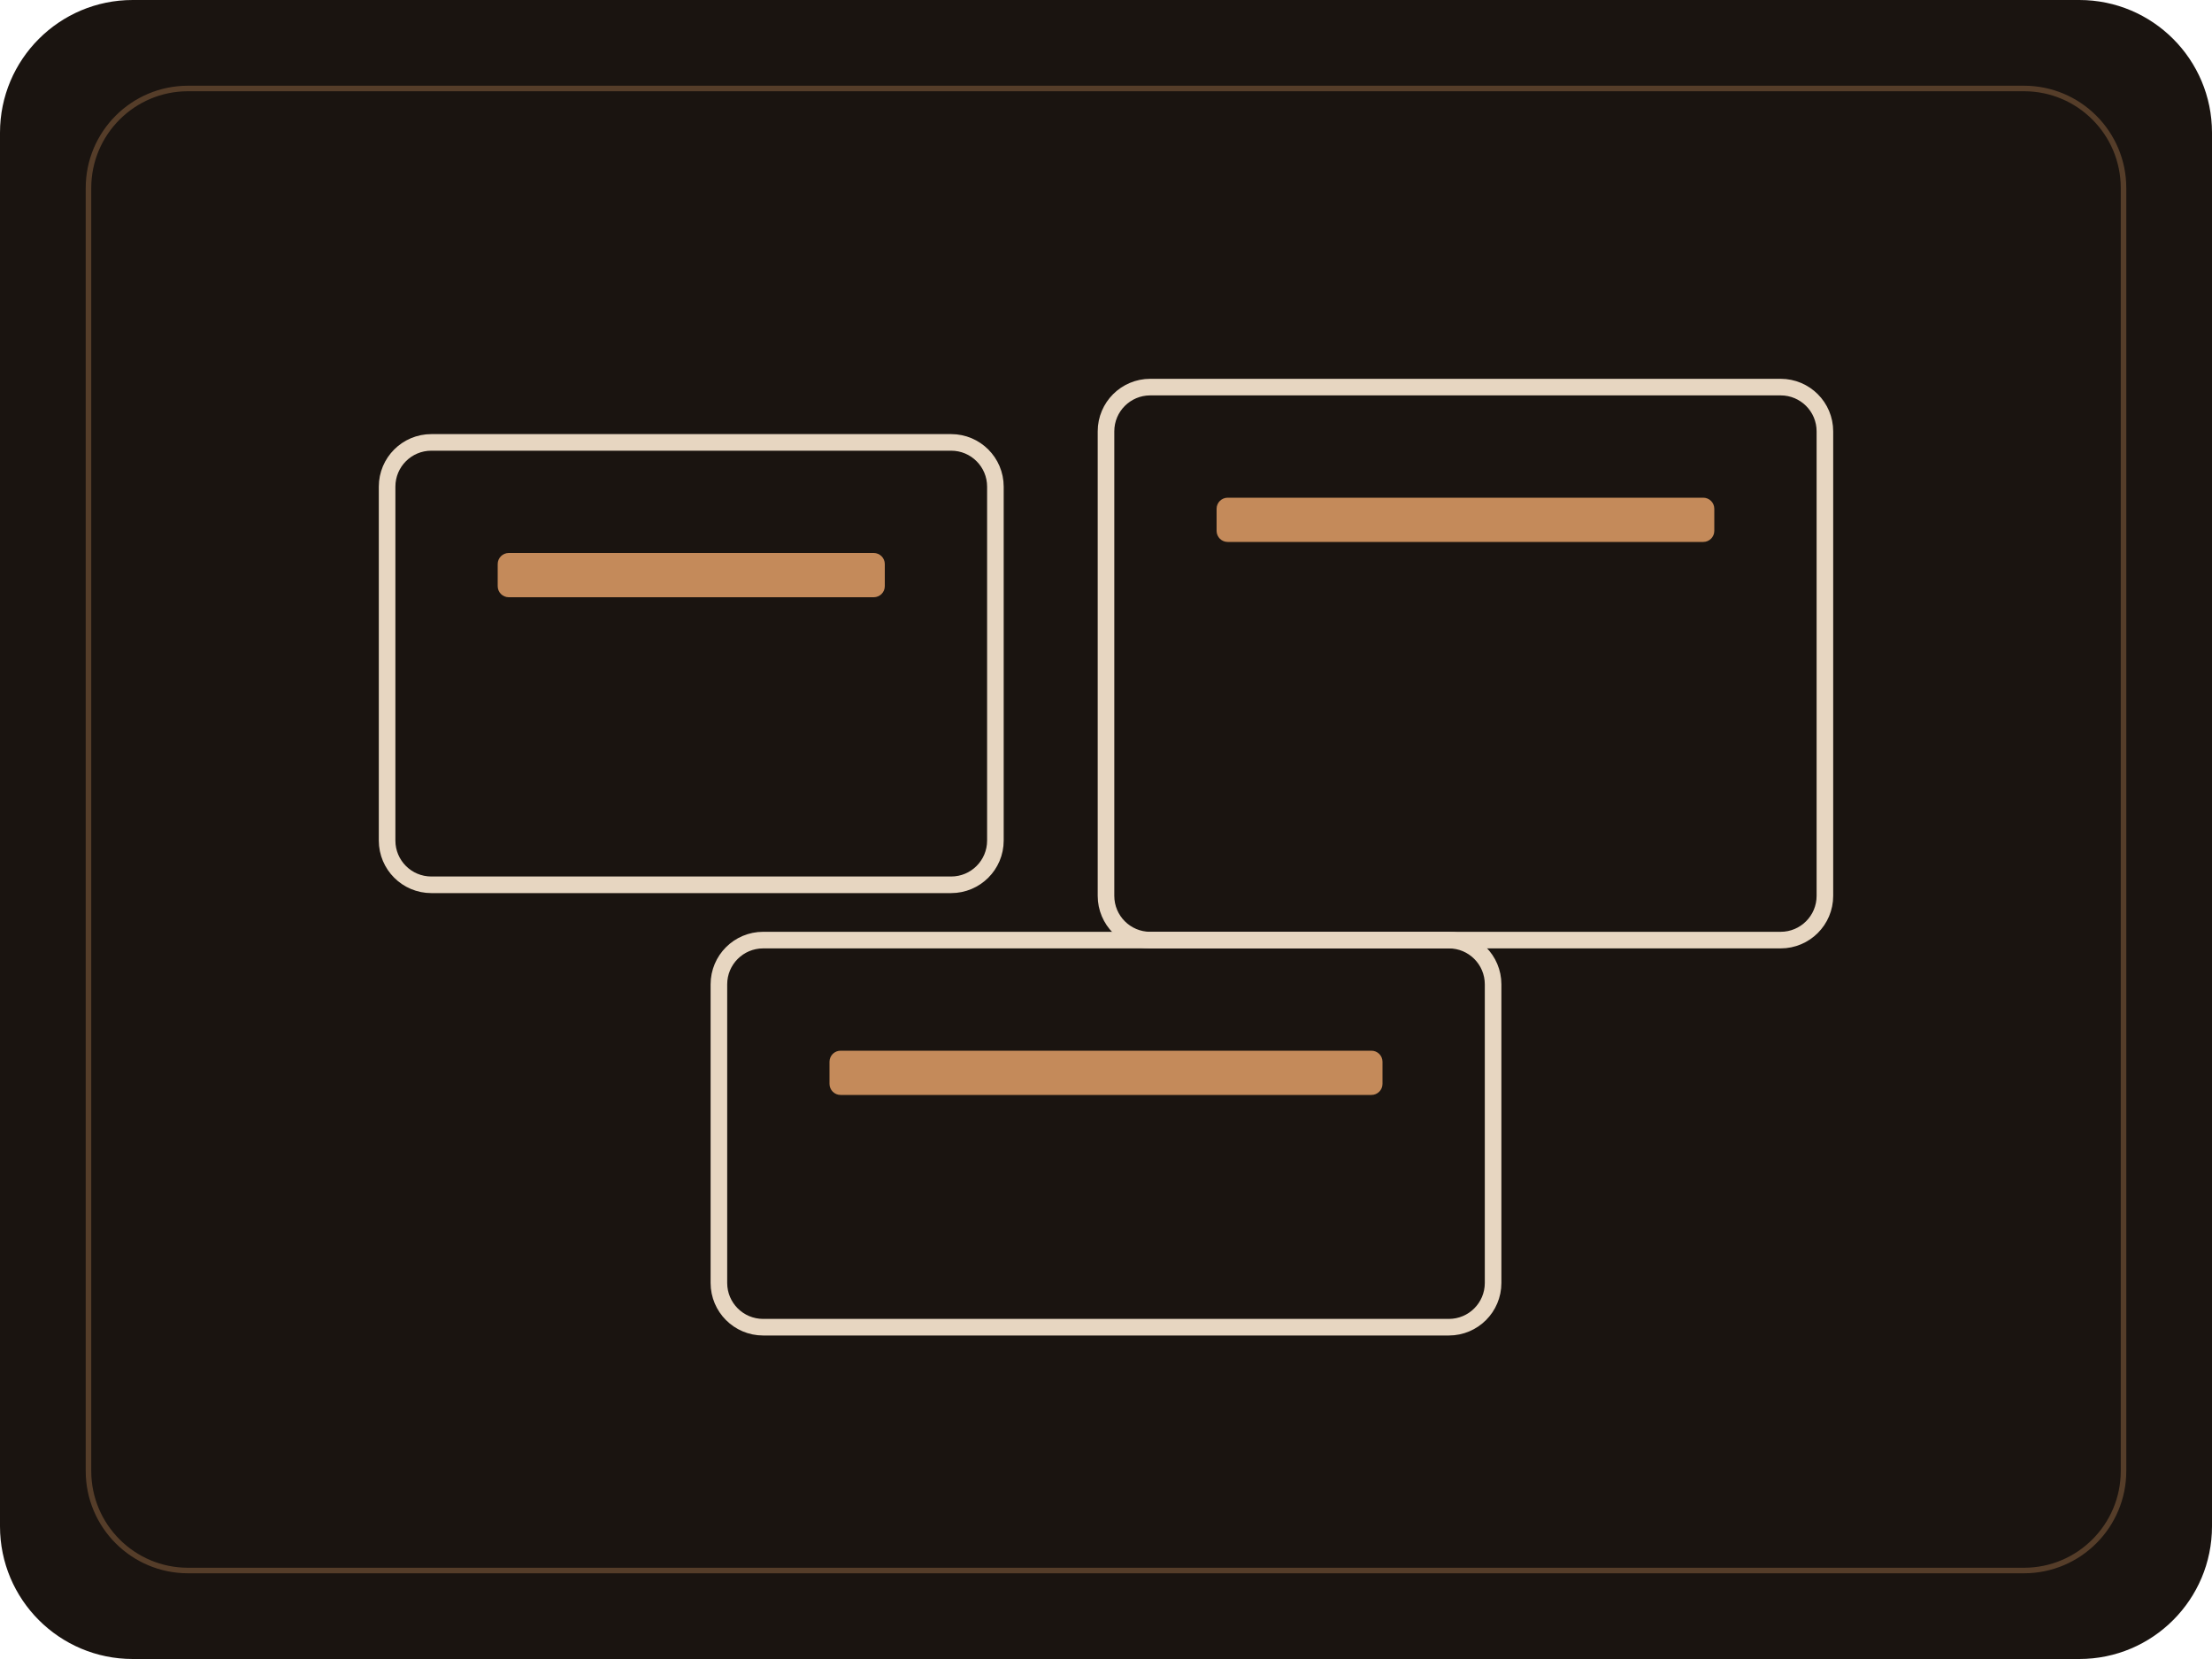
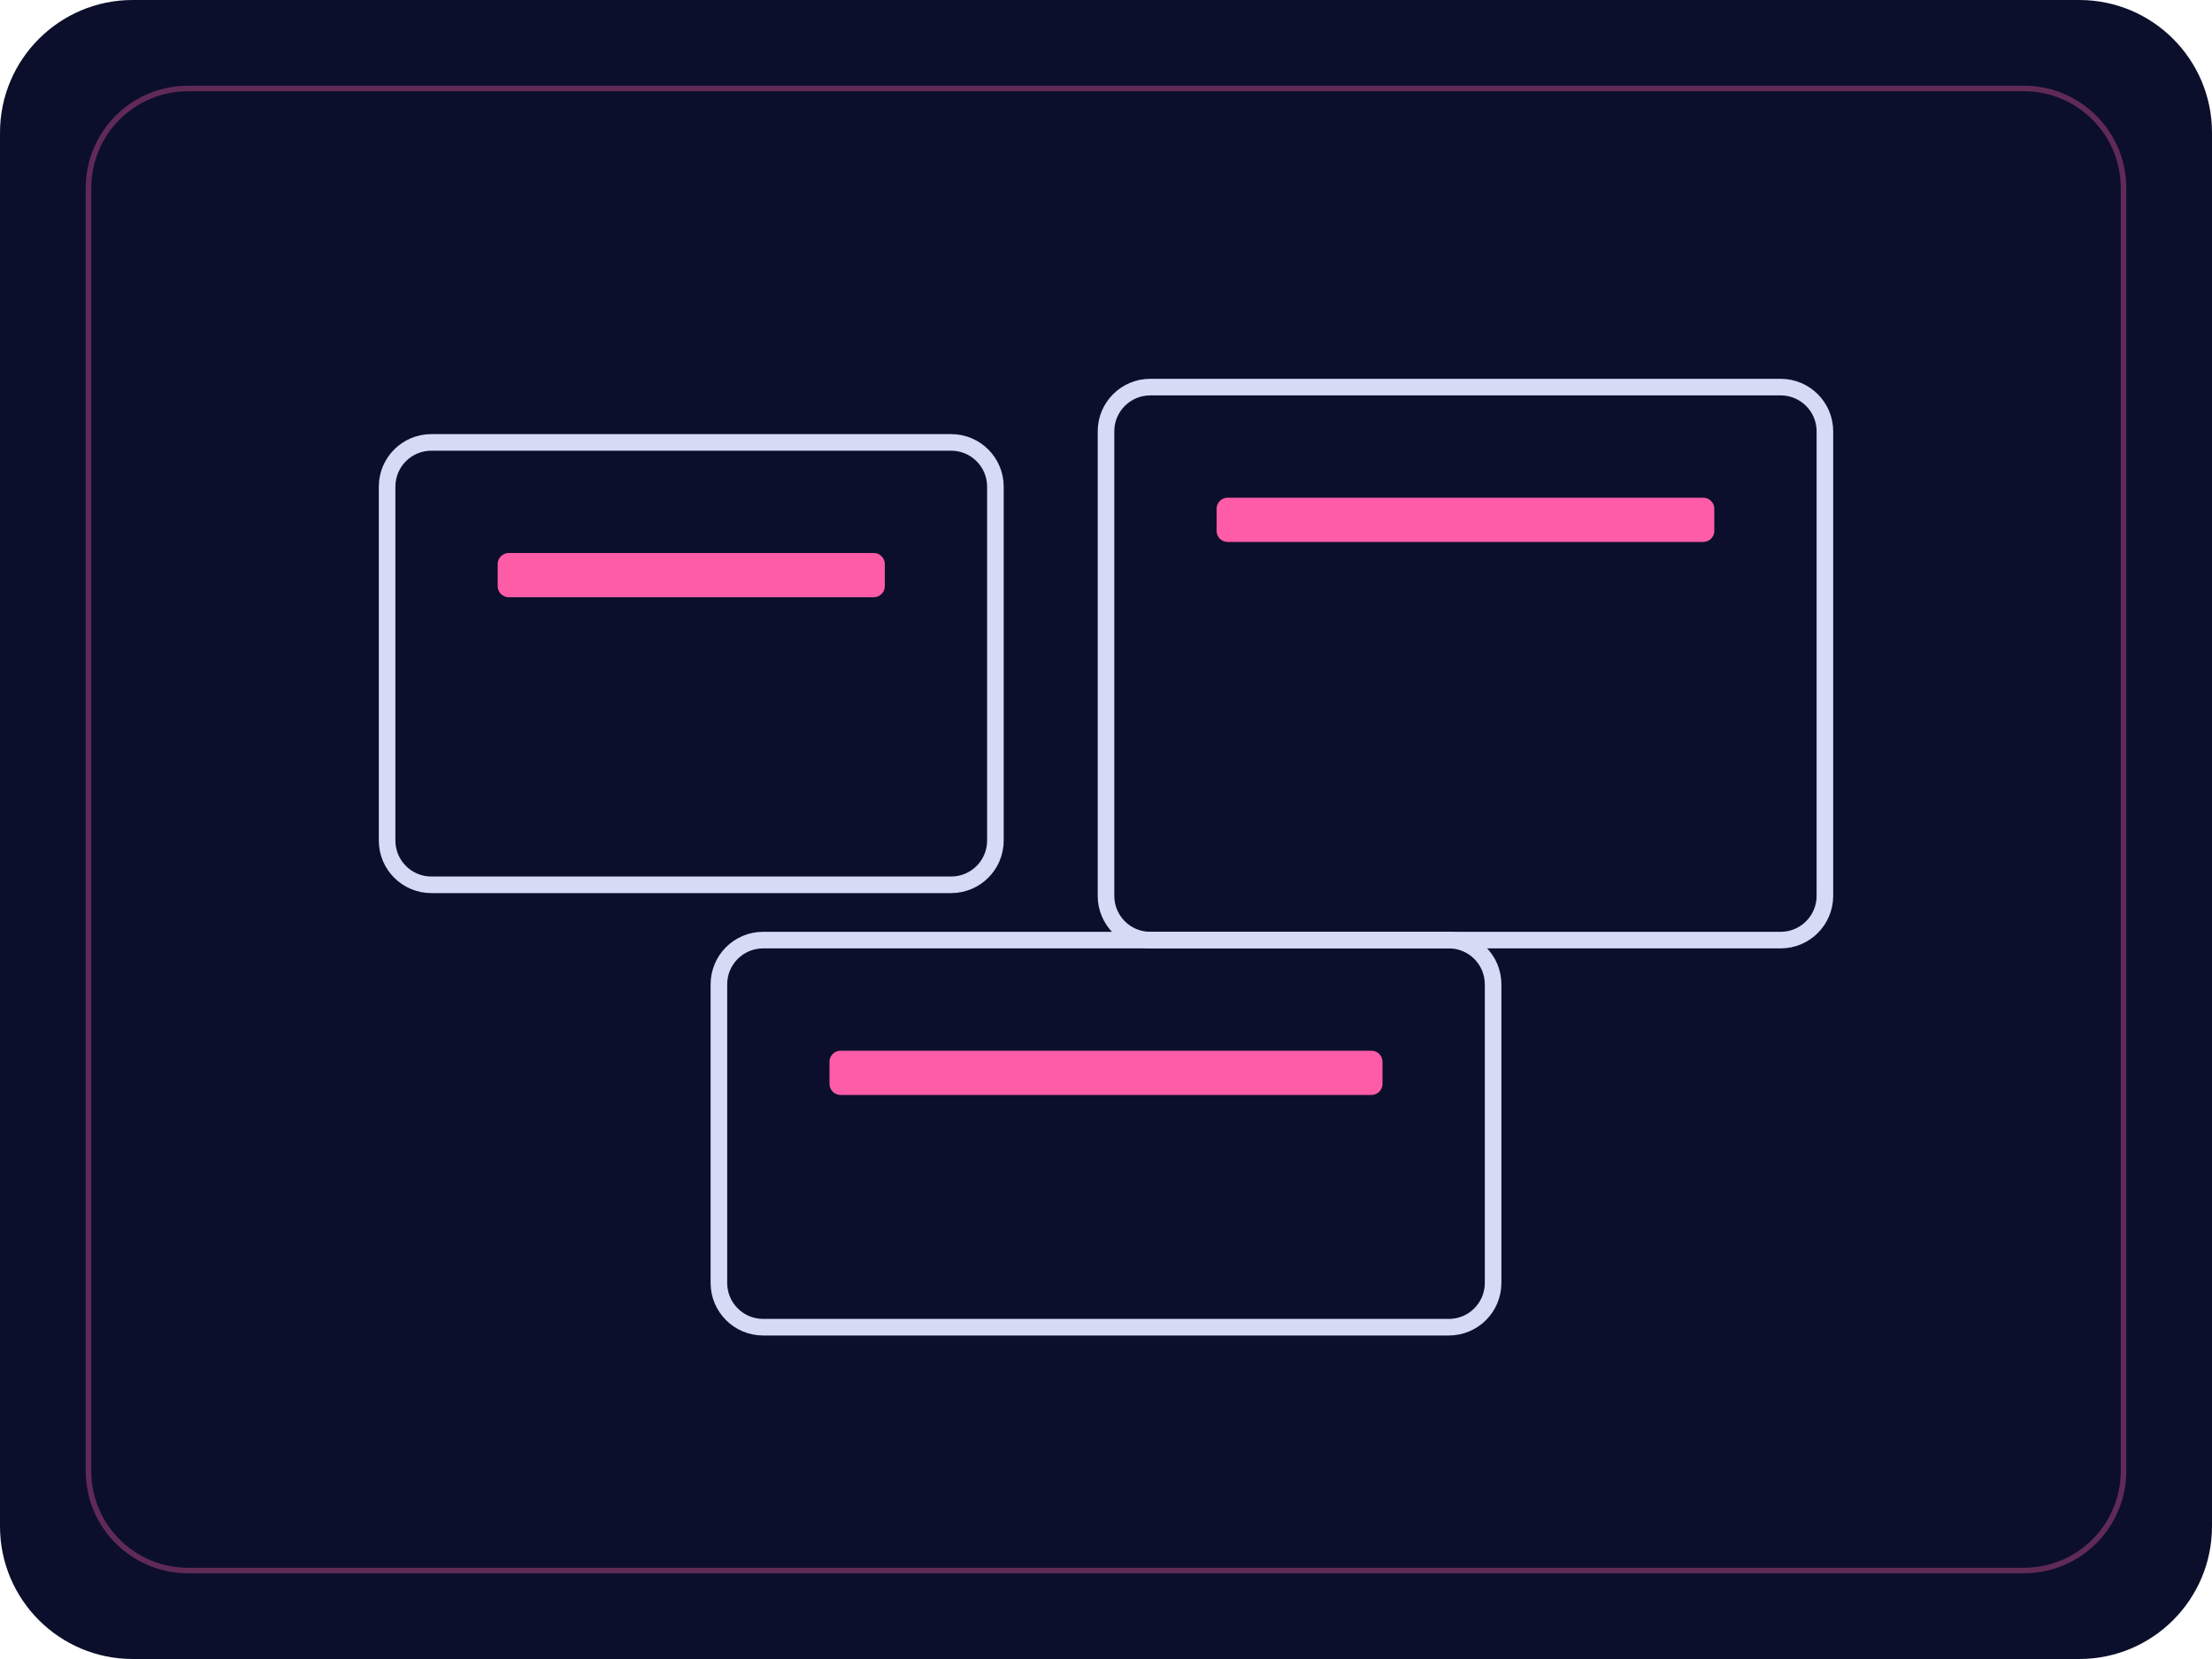
<svg xmlns="http://www.w3.org/2000/svg" viewBox="0 0 400 300" role="img" aria-label="packing cube set category illustration">
-   <rect width="400" height="300" rx="24" fill="#1A1410" />
-   <rect x="16" y="16" width="368" height="268" rx="18" fill="none" stroke="#C48A5A" stroke-opacity="0.35" />
-   <rect x="70" y="80" width="110" height="80" rx="8" fill="none" stroke="#E7D6C1" stroke-width="3" />
-   <rect x="90" y="100" width="70" height="8" rx="2" fill="#C48A5A" />
-   <rect x="200" y="70" width="130" height="100" rx="8" fill="none" stroke="#E7D6C1" stroke-width="3" />
-   <rect x="220" y="90" width="90" height="8" rx="2" fill="#C48A5A" />
-   <rect x="130" y="170" width="140" height="70" rx="8" fill="none" stroke="#E7D6C1" stroke-width="3" />
-   <rect x="150" y="190" width="100" height="8" rx="2" fill="#C48A5A" />
+   <rect width="400" height="300" rx="24" fill="#0B0F2B" />
+   <rect x="16" y="16" width="368" height="268" rx="18" fill="none" stroke="#FF5CA8" stroke-opacity="0.35" />
+   <rect x="70" y="80" width="110" height="80" rx="8" fill="none" stroke="#D6DAF5" stroke-width="3" />
+   <rect x="90" y="100" width="70" height="8" rx="2" fill="#FF5CA8" />
+   <rect x="200" y="70" width="130" height="100" rx="8" fill="none" stroke="#D6DAF5" stroke-width="3" />
+   <rect x="220" y="90" width="90" height="8" rx="2" fill="#FF5CA8" />
+   <rect x="130" y="170" width="140" height="70" rx="8" fill="none" stroke="#D6DAF5" stroke-width="3" />
+   <rect x="150" y="190" width="100" height="8" rx="2" fill="#FF5CA8" />
</svg>
